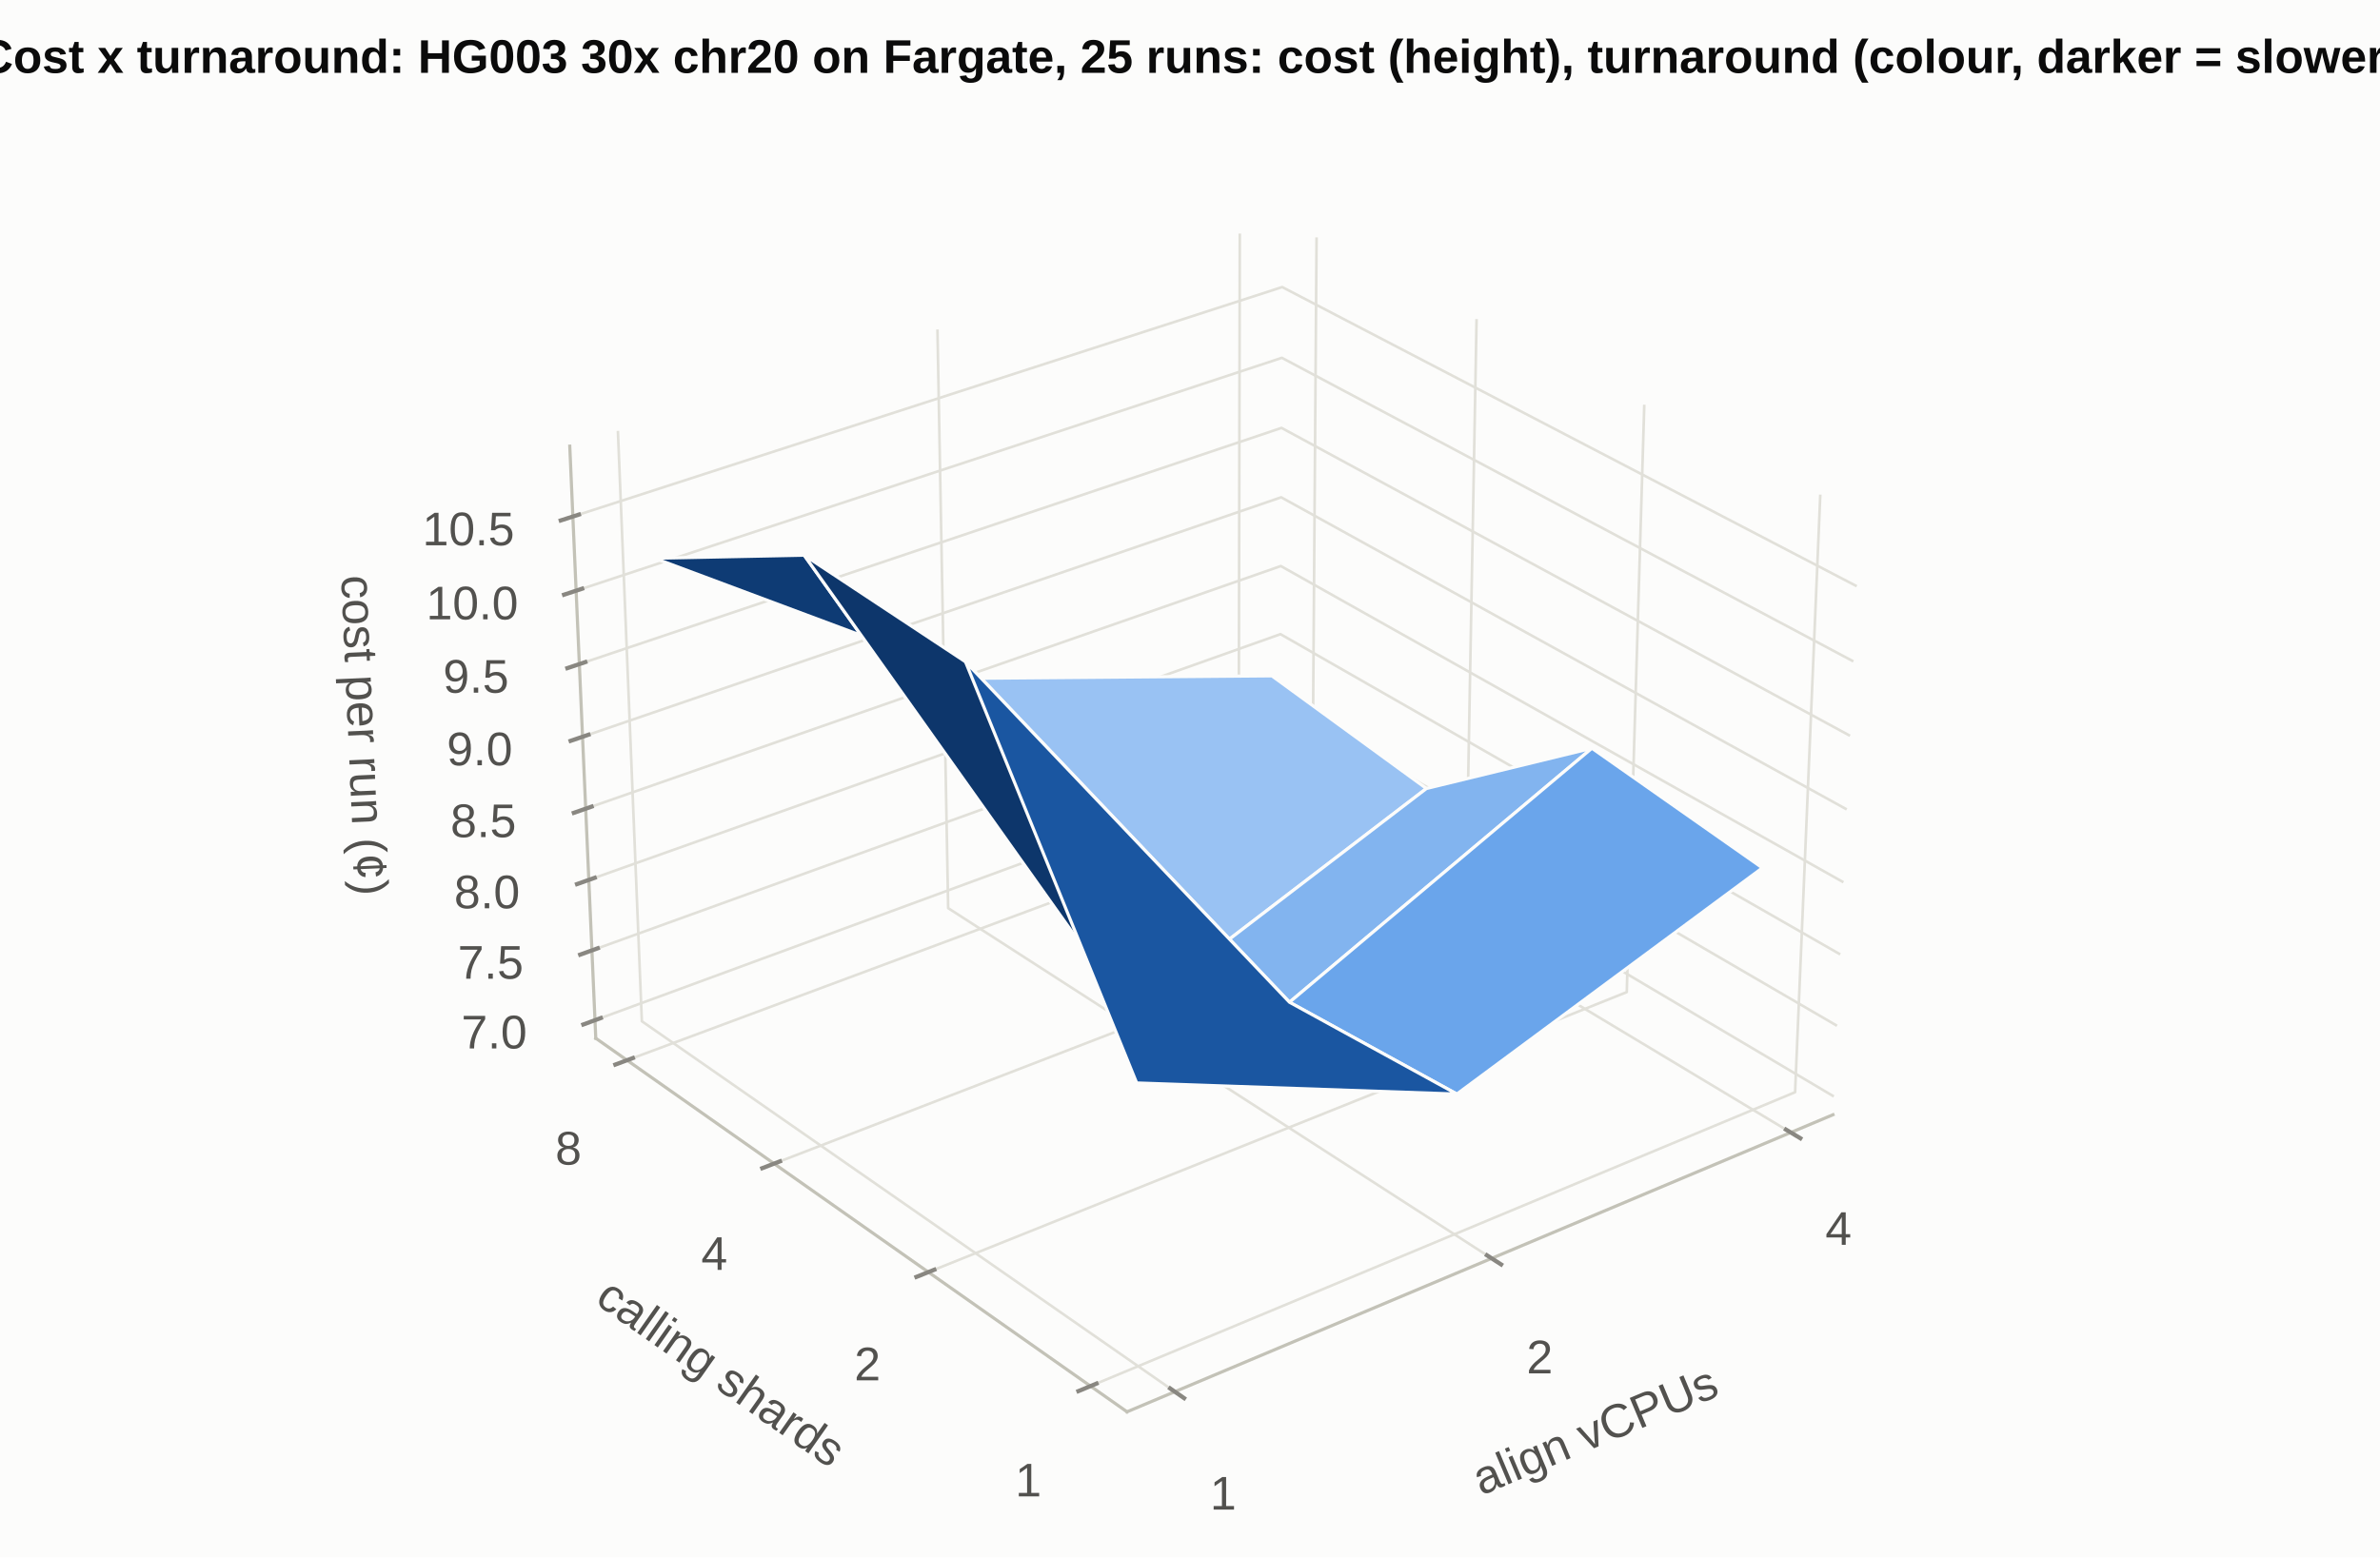
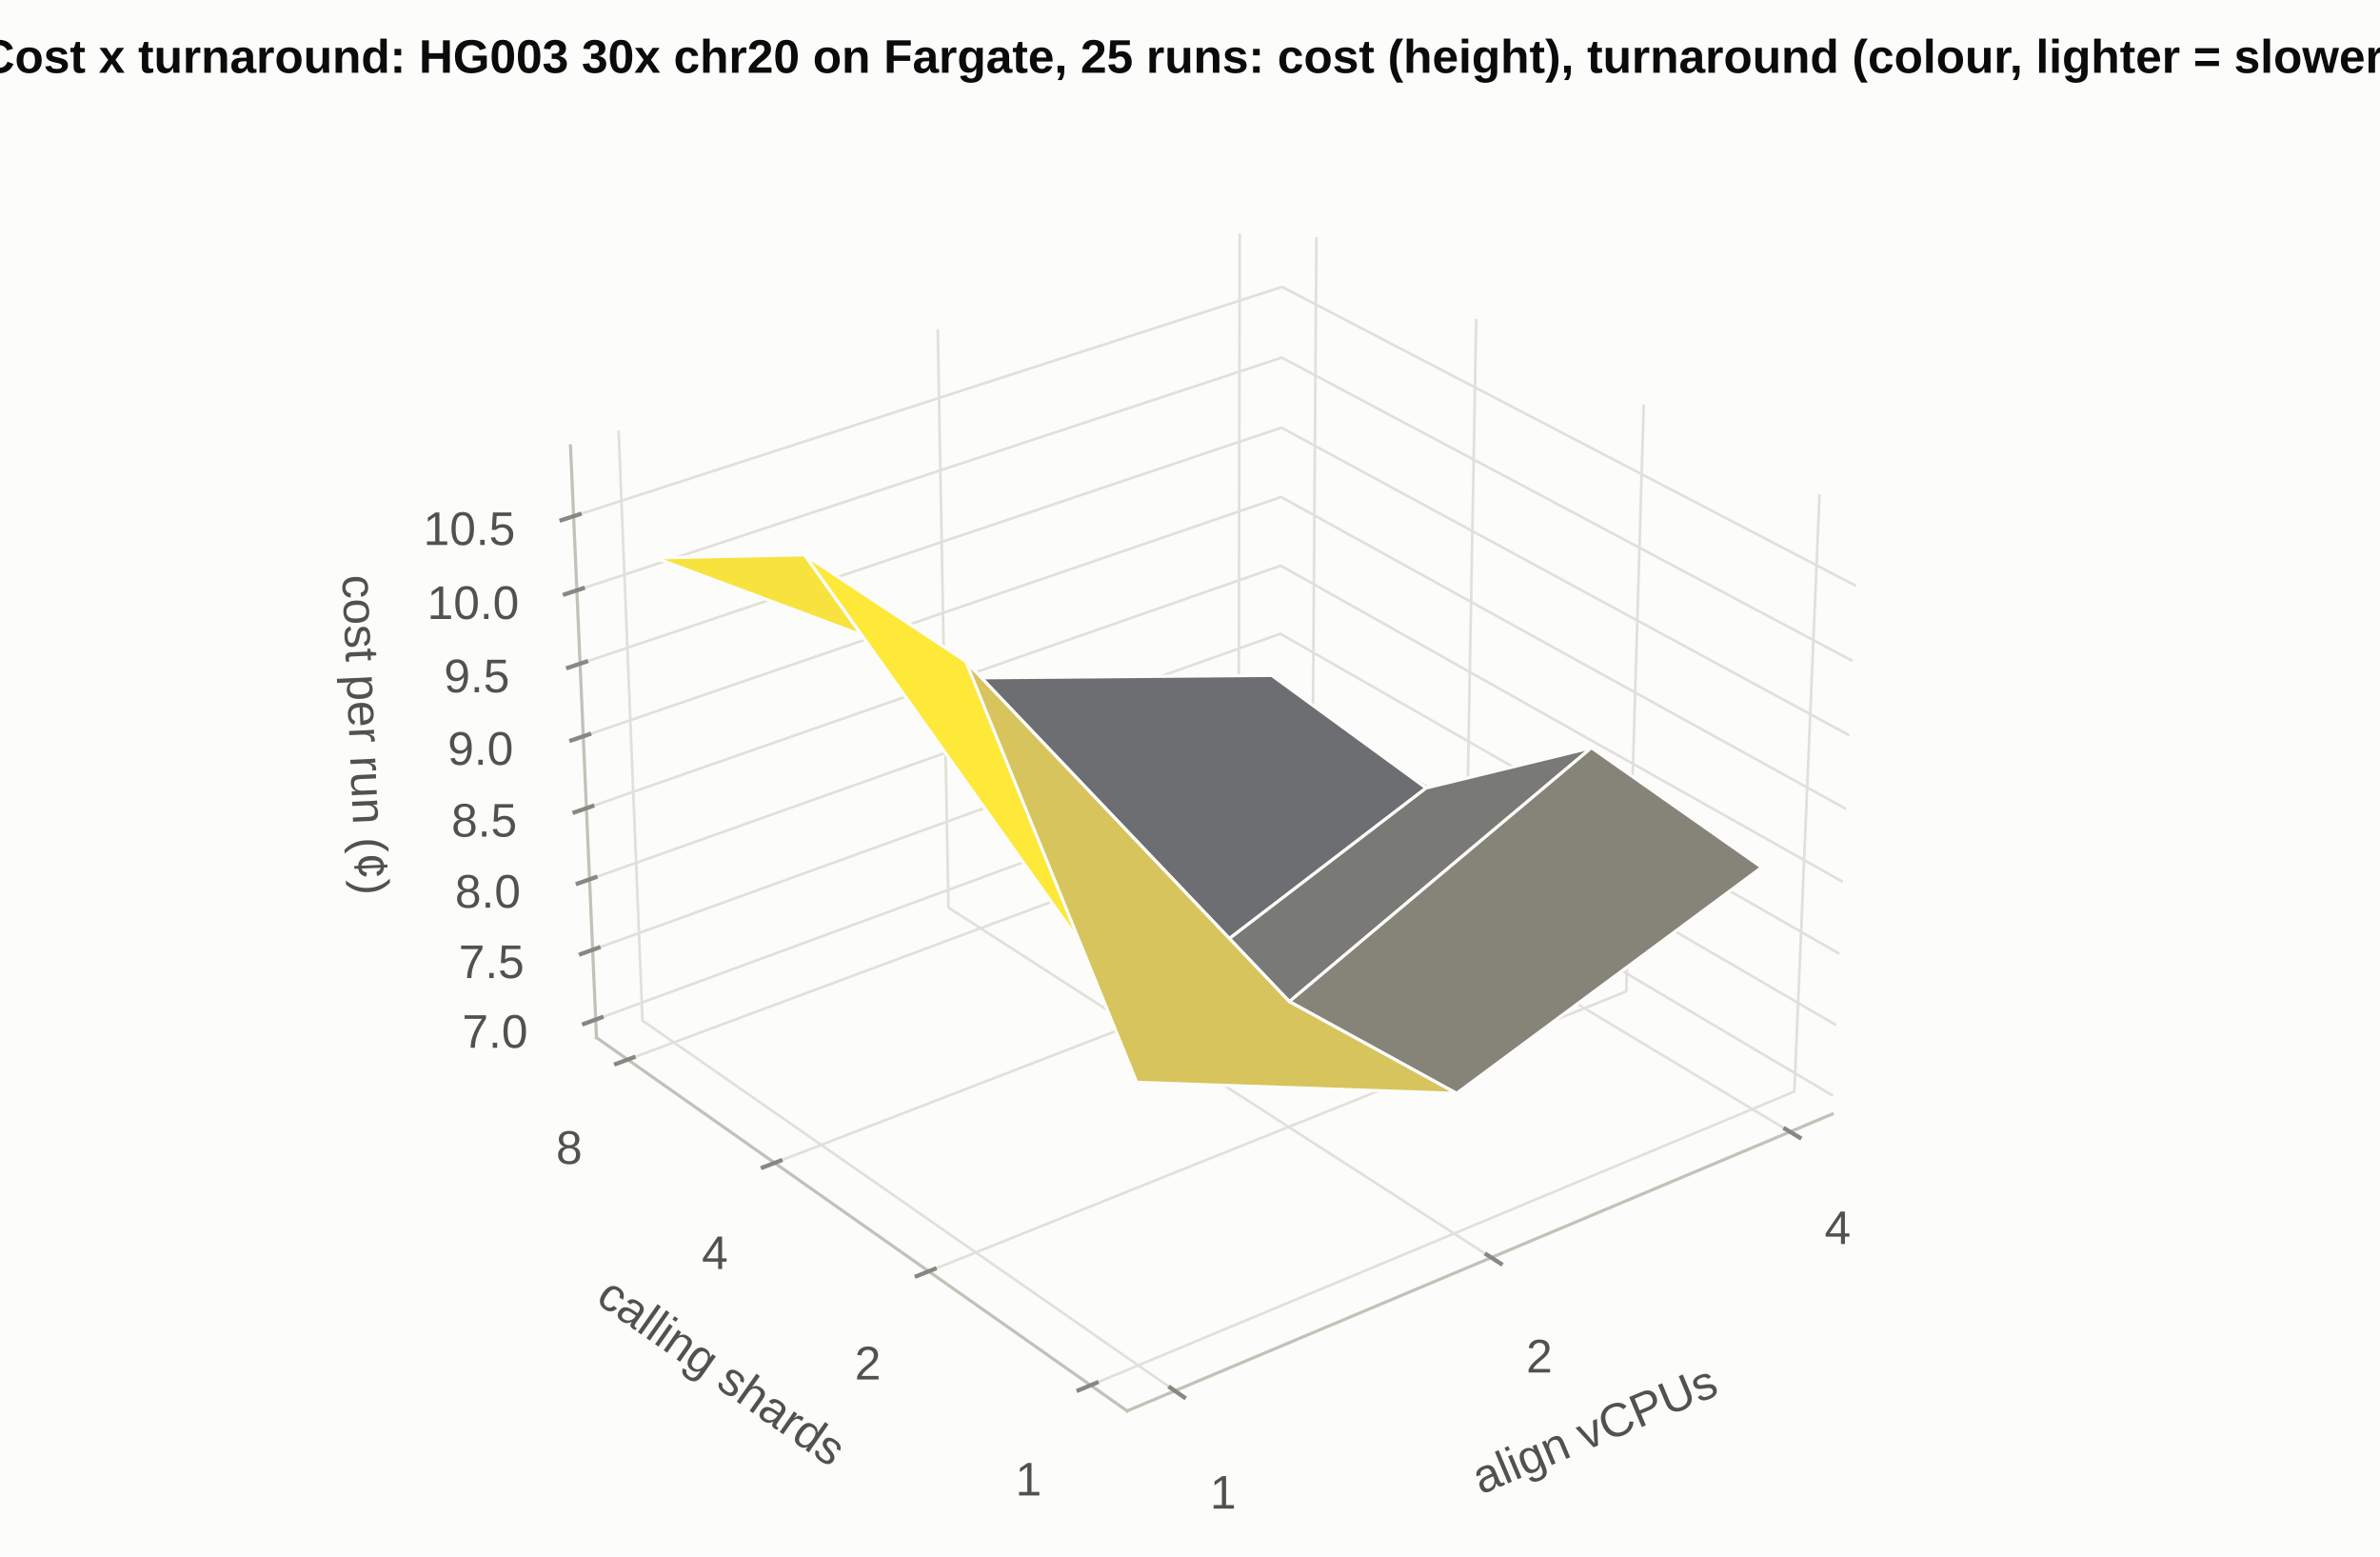
- <svg xmlns="http://www.w3.org/2000/svg" width="452.939pt" height="296.457pt" viewBox="0 0 452.939 296.457" version="1.1">
+ <svg xmlns="http://www.w3.org/2000/svg" width="453.485pt" height="296.457pt" viewBox="0 0 453.485 296.457" version="1.1">
  <defs>
    <style type="text/css">*{stroke-linejoin: round; stroke-linecap: butt}</style>
  </defs>
  <g id="figure_1">
    <g id="patch_1">
-       <path d="M 0 296.457  L 452.939 296.457  L 452.939 -0  L 0 -0  z " style="fill: #fcfcfb" />
+       <path d="M 0 296.457  L 453.485 296.457  L 453.485 -0  L 0 -0  z " style="fill: #fcfcfb" />
    </g>
    <g id="patch_2">
-       <path d="M 93.414 285.975  L 359.526 285.975  L 359.526 19.863  L 93.414 19.863  z " style="fill: #fcfcfb" />
+       <path d="M 93.686 285.975  L 359.798 285.975  L 359.798 19.863  L 93.686 19.863  z " style="fill: #fcfcfb" />
    </g>
    <g id="pane3d_1">
      <g id="patch_3">
-         <path d="M 348.837 212.202  L 243.546 149.575  L 244.082 41.875  L 353.97 98.011  " style="fill: none; opacity: 0" />
+         <path d="M 349.11 212.202  L 243.818 149.575  L 244.355 41.875  L 354.242 98.011  " style="fill: none; opacity: 0" />
      </g>
    </g>
    <g id="pane3d_2">
      <g id="patch_4">
-         <path d="M 113.383 197.644  L 243.546 149.575  L 244.082 41.875  L 108.433 84.929  " style="fill: none; opacity: 0" />
+         <path d="M 113.656 197.644  L 243.818 149.575  L 244.355 41.875  L 108.706 84.929  " style="fill: none; opacity: 0" />
      </g>
    </g>
    <g id="pane3d_3">
      <g id="patch_5">
-         <path d="M 214.486 268.753  L 348.837 212.202  L 243.546 149.575  L 113.383 197.644  " style="fill: none; opacity: 0" />
+         <path d="M 214.759 268.753  L 349.11 212.202  L 243.818 149.575  L 113.656 197.644  " style="fill: none; opacity: 0" />
      </g>
    </g>
    <g id="grid3d_1">
      <g id="Line3DCollection_1">
-         <path d="M 223.58 264.925  L 122.152 194.406  L 117.593 82.022  " style="fill: none; stroke: #e1e0d9; stroke-width: 0.5" />
-         <path d="M 283.88 239.543  L 180.447 172.877  L 178.408 62.719  " style="fill: none; stroke: #e1e0d9; stroke-width: 0.5" />
-         <path d="M 340.801 215.584  L 235.723 152.464  L 235.949 44.456  " style="fill: none; stroke: #e1e0d9; stroke-width: 0.5" />
+         <path d="M 223.853 264.925  L 122.425 194.406  L 117.866 82.022  " style="fill: none; stroke: #e1e0d9; stroke-width: 0.5" />
+         <path d="M 284.153 239.543  L 180.719 172.877  L 178.681 62.719  " style="fill: none; stroke: #e1e0d9; stroke-width: 0.5" />
+         <path d="M 341.074 215.584  L 235.995 152.464  L 236.222 44.456  " style="fill: none; stroke: #e1e0d9; stroke-width: 0.5" />
      </g>
    </g>
    <g id="grid3d_2">
      <g id="Line3DCollection_2">
-         <path d="M 346.421 94.154  L 341.626 207.913  L 207.528 263.859  " style="fill: none; stroke: #e1e0d9; stroke-width: 0.5" />
-         <path d="M 312.925 77.043  L 309.59 188.858  L 176.678 242.161  " style="fill: none; stroke: #e1e0d9; stroke-width: 0.5" />
-         <path d="M 281.007 60.738  L 279.003 170.665  L 147.314 221.508  " style="fill: none; stroke: #e1e0d9; stroke-width: 0.5" />
-         <path d="M 250.557 45.182  L 249.769 153.277  L 119.33 201.827  " style="fill: none; stroke: #e1e0d9; stroke-width: 0.5" />
+         <path d="M 346.693 94.154  L 341.898 207.913  L 207.801 263.859  " style="fill: none; stroke: #e1e0d9; stroke-width: 0.5" />
+         <path d="M 313.198 77.043  L 309.862 188.858  L 176.951 242.161  " style="fill: none; stroke: #e1e0d9; stroke-width: 0.5" />
+         <path d="M 281.28 60.738  L 279.276 170.665  L 147.586 221.508  " style="fill: none; stroke: #e1e0d9; stroke-width: 0.5" />
+         <path d="M 250.83 45.182  L 250.042 153.277  L 119.603 201.827  " style="fill: none; stroke: #e1e0d9; stroke-width: 0.5" />
      </g>
    </g>
    <g id="grid3d_3">
      <g id="Line3DCollection_3">
-         <path d="M 113.232 194.205  L 243.562 146.281  L 348.993 208.721  " style="fill: none; stroke: #e1e0d9; stroke-width: 0.5" />
-         <path d="M 112.649 180.919  L 243.625 133.56  L 349.598 195.269  " style="fill: none; stroke: #e1e0d9; stroke-width: 0.5" />
-         <path d="M 112.06 167.499  L 243.689 120.718  L 350.209 181.679  " style="fill: none; stroke: #e1e0d9; stroke-width: 0.5" />
-         <path d="M 111.464 153.944  L 243.754 107.755  L 350.826 167.95  " style="fill: none; stroke: #e1e0d9; stroke-width: 0.5" />
-         <path d="M 110.863 140.251  L 243.819 94.668  L 351.449 154.079  " style="fill: none; stroke: #e1e0d9; stroke-width: 0.5" />
-         <path d="M 110.255 126.418  L 243.885 81.456  L 352.079 140.064  " style="fill: none; stroke: #e1e0d9; stroke-width: 0.5" />
-         <path d="M 109.642 112.445  L 243.951 68.116  L 352.716 125.903  " style="fill: none; stroke: #e1e0d9; stroke-width: 0.5" />
-         <path d="M 109.022 98.327  L 244.019 54.648  L 353.359 111.593  " style="fill: none; stroke: #e1e0d9; stroke-width: 0.5" />
+         <path d="M 113.505 194.205  L 243.835 146.281  L 349.266 208.721  " style="fill: none; stroke: #e1e0d9; stroke-width: 0.5" />
+         <path d="M 112.922 180.919  L 243.898 133.56  L 349.871 195.269  " style="fill: none; stroke: #e1e0d9; stroke-width: 0.5" />
+         <path d="M 112.332 167.499  L 243.962 120.718  L 350.482 181.679  " style="fill: none; stroke: #e1e0d9; stroke-width: 0.5" />
+         <path d="M 111.737 153.944  L 244.027 107.755  L 351.099 167.95  " style="fill: none; stroke: #e1e0d9; stroke-width: 0.5" />
+         <path d="M 111.136 140.251  L 244.092 94.668  L 351.722 154.079  " style="fill: none; stroke: #e1e0d9; stroke-width: 0.5" />
+         <path d="M 110.528 126.418  L 244.158 81.456  L 352.352 140.064  " style="fill: none; stroke: #e1e0d9; stroke-width: 0.5" />
+         <path d="M 109.915 112.445  L 244.224 68.116  L 352.989 125.903  " style="fill: none; stroke: #e1e0d9; stroke-width: 0.5" />
+         <path d="M 109.295 98.327  L 244.291 54.648  L 353.632 111.593  " style="fill: none; stroke: #e1e0d9; stroke-width: 0.5" />
      </g>
    </g>
    <g id="axis3d_1">
      <g id="line2d_1">
-         <path d="M 348.837 212.202  L 214.486 268.753  " style="fill: none; stroke: #c3c2b7; stroke-width: 0.6; stroke-linecap: square" />
+         <path d="M 349.11 212.202  L 214.759 268.753  " style="fill: none; stroke: #c3c2b7; stroke-width: 0.6; stroke-linecap: square" />
      </g>
      <g id="xtick_1">
        <g id="line2d_2">
-           <path d="M 222.699 264.312  L 225.347 266.153  " style="fill: none; stroke: #898781; stroke-width: 0.8; stroke-linecap: square" />
+           <path d="M 222.972 264.312  L 225.62 266.153  " style="fill: none; stroke: #898781; stroke-width: 0.8; stroke-linecap: square" />
        </g>
        <g id="text_1">
-           <text style="font-size: 9px; font-family: 'Segoe UI', 'Helvetica Neue', 'Arial', 'DejaVu Sans', sans-serif; text-anchor: middle; fill: #52514e" x="232.785" y="287.363" transform="rotate(-0 232.7853 287.3627)">1</text>
+           <text style="font-size: 9px; font-family: 'Segoe UI', 'Helvetica Neue', 'Arial', 'DejaVu Sans', sans-serif; text-anchor: middle; fill: #52514e" x="233.058" y="287.363" transform="rotate(-0 233.0581 287.3627)">1</text>
        </g>
      </g>
      <g id="xtick_2">
        <g id="line2d_3">
-           <path d="M 282.984 238.965  L 285.678 240.702  " style="fill: none; stroke: #898781; stroke-width: 0.8; stroke-linecap: square" />
+           <path d="M 283.256 238.965  L 285.951 240.702  " style="fill: none; stroke: #898781; stroke-width: 0.8; stroke-linecap: square" />
        </g>
        <g id="text_2">
-           <text style="font-size: 9px; font-family: 'Segoe UI', 'Helvetica Neue', 'Arial', 'DejaVu Sans', sans-serif; text-anchor: middle; fill: #52514e" x="293.029" y="261.433" transform="rotate(-0 293.0289 261.4332)">2</text>
+           <text style="font-size: 9px; font-family: 'Segoe UI', 'Helvetica Neue', 'Arial', 'DejaVu Sans', sans-serif; text-anchor: middle; fill: #52514e" x="293.302" y="261.433" transform="rotate(-0 293.3018 261.4332)">2</text>
        </g>
      </g>
      <g id="xtick_3">
        <g id="line2d_4">
-           <path d="M 339.892 215.038  L 342.623 216.679  " style="fill: none; stroke: #898781; stroke-width: 0.8; stroke-linecap: square" />
+           <path d="M 340.165 215.038  L 342.896 216.679  " style="fill: none; stroke: #898781; stroke-width: 0.8; stroke-linecap: square" />
        </g>
        <g id="text_3">
-           <text style="font-size: 9px; font-family: 'Segoe UI', 'Helvetica Neue', 'Arial', 'DejaVu Sans', sans-serif; text-anchor: middle; fill: #52514e" x="349.885" y="236.962" transform="rotate(-0 349.885 236.9618)">4</text>
+           <text style="font-size: 9px; font-family: 'Segoe UI', 'Helvetica Neue', 'Arial', 'DejaVu Sans', sans-serif; text-anchor: middle; fill: #52514e" x="350.158" y="236.962" transform="rotate(-0 350.1578 236.9618)">4</text>
        </g>
      </g>
      <g id="text_4">
-         <text style="font-size: 9px; font-family: 'Segoe UI', 'Helvetica Neue', 'Arial', 'DejaVu Sans', sans-serif; text-anchor: middle; fill: #52514e" x="304.732" y="275.117" transform="rotate(-22.82728 304.7316 275.1171)">align vCPUs</text>
+         <text style="font-size: 9px; font-family: 'Segoe UI', 'Helvetica Neue', 'Arial', 'DejaVu Sans', sans-serif; text-anchor: middle; fill: #52514e" x="305.004" y="275.117" transform="rotate(-22.82728 305.0045 275.1171)">align vCPUs</text>
      </g>
    </g>
    <g id="axis3d_2">
      <g id="line2d_5">
-         <path d="M 113.383 197.644  L 214.486 268.753  " style="fill: none; stroke: #c3c2b7; stroke-width: 0.6; stroke-linecap: square" />
+         <path d="M 113.656 197.644  L 214.759 268.753  " style="fill: none; stroke: #c3c2b7; stroke-width: 0.6; stroke-linecap: square" />
      </g>
      <g id="xtick_4">
        <g id="line2d_6">
-           <path d="M 208.673 263.382  L 205.234 264.816  " style="fill: none; stroke: #898781; stroke-width: 0.8; stroke-linecap: square" />
+           <path d="M 208.946 263.382  L 205.507 264.816  " style="fill: none; stroke: #898781; stroke-width: 0.8; stroke-linecap: square" />
        </g>
        <g id="text_5">
-           <text style="font-size: 9px; font-family: 'Segoe UI', 'Helvetica Neue', 'Arial', 'DejaVu Sans', sans-serif; text-anchor: middle; fill: #52514e" x="195.705" y="284.858" transform="rotate(-0 195.7047 284.8583)">1</text>
+           <text style="font-size: 9px; font-family: 'Segoe UI', 'Helvetica Neue', 'Arial', 'DejaVu Sans', sans-serif; text-anchor: middle; fill: #52514e" x="195.978" y="284.858" transform="rotate(-0 195.9775 284.8583)">1</text>
        </g>
      </g>
      <g id="xtick_5">
        <g id="line2d_7">
-           <path d="M 177.811 241.707  L 174.408 243.072  " style="fill: none; stroke: #898781; stroke-width: 0.8; stroke-linecap: square" />
+           <path d="M 178.084 241.707  L 174.681 243.072  " style="fill: none; stroke: #898781; stroke-width: 0.8; stroke-linecap: square" />
        </g>
        <g id="text_6">
-           <text style="font-size: 9px; font-family: 'Segoe UI', 'Helvetica Neue', 'Arial', 'DejaVu Sans', sans-serif; text-anchor: middle; fill: #52514e" x="165.087" y="262.761" transform="rotate(-0 165.087 262.761)">2</text>
+           <text style="font-size: 9px; font-family: 'Segoe UI', 'Helvetica Neue', 'Arial', 'DejaVu Sans', sans-serif; text-anchor: middle; fill: #52514e" x="165.36" y="262.761" transform="rotate(-0 165.3598 262.761)">2</text>
        </g>
      </g>
      <g id="xtick_6">
        <g id="line2d_8">
-           <path d="M 148.435 221.076  L 145.068 222.375  " style="fill: none; stroke: #898781; stroke-width: 0.8; stroke-linecap: square" />
+           <path d="M 148.708 221.076  L 145.341 222.375  " style="fill: none; stroke: #898781; stroke-width: 0.8; stroke-linecap: square" />
        </g>
        <g id="text_7">
-           <text style="font-size: 9px; font-family: 'Segoe UI', 'Helvetica Neue', 'Arial', 'DejaVu Sans', sans-serif; text-anchor: middle; fill: #52514e" x="135.947" y="241.73" transform="rotate(-0 135.9466 241.7299)">4</text>
+           <text style="font-size: 9px; font-family: 'Segoe UI', 'Helvetica Neue', 'Arial', 'DejaVu Sans', sans-serif; text-anchor: middle; fill: #52514e" x="136.219" y="241.73" transform="rotate(-0 136.2194 241.7299)">4</text>
        </g>
      </g>
      <g id="xtick_7">
        <g id="line2d_9">
-           <path d="M 120.439 201.414  L 117.109 202.653  " style="fill: none; stroke: #898781; stroke-width: 0.8; stroke-linecap: square" />
+           <path d="M 120.712 201.414  L 117.382 202.653  " style="fill: none; stroke: #898781; stroke-width: 0.8; stroke-linecap: square" />
        </g>
        <g id="text_8">
-           <text style="font-size: 9px; font-family: 'Segoe UI', 'Helvetica Neue', 'Arial', 'DejaVu Sans', sans-serif; text-anchor: middle; fill: #52514e" x="108.179" y="221.69" transform="rotate(-0 108.1792 221.6897)">8</text>
+           <text style="font-size: 9px; font-family: 'Segoe UI', 'Helvetica Neue', 'Arial', 'DejaVu Sans', sans-serif; text-anchor: middle; fill: #52514e" x="108.452" y="221.69" transform="rotate(-0 108.452 221.6897)">8</text>
        </g>
      </g>
      <g id="text_9">
-         <text style="font-size: 9px; font-family: 'Segoe UI', 'Helvetica Neue', 'Arial', 'DejaVu Sans', sans-serif; text-anchor: middle; fill: #52514e" x="135.501" y="263.757" transform="rotate(-324.8799 135.501 263.7569)">calling shards</text>
+         <text style="font-size: 9px; font-family: 'Segoe UI', 'Helvetica Neue', 'Arial', 'DejaVu Sans', sans-serif; text-anchor: middle; fill: #52514e" x="135.774" y="263.757" transform="rotate(-324.8799 135.7738 263.7569)">calling shards</text>
      </g>
    </g>
    <g id="axis3d_3">
      <g id="line2d_10">
-         <path d="M 113.383 197.644  L 108.433 84.929  " style="fill: none; stroke: #c3c2b7; stroke-width: 0.6; stroke-linecap: square" />
+         <path d="M 113.656 197.644  L 108.706 84.929  " style="fill: none; stroke: #c3c2b7; stroke-width: 0.6; stroke-linecap: square" />
      </g>
      <g id="xtick_8">
        <g id="line2d_11">
-           <path d="M 114.34 193.798  L 111.014 195.021  " style="fill: none; stroke: #898781; stroke-width: 0.8; stroke-linecap: square" />
+           <path d="M 114.613 193.798  L 111.286 195.021  " style="fill: none; stroke: #898781; stroke-width: 0.8; stroke-linecap: square" />
        </g>
        <g id="text_10">
-           <text style="font-size: 9px; font-family: 'Segoe UI', 'Helvetica Neue', 'Arial', 'DejaVu Sans', sans-serif; text-anchor: middle; fill: #52514e" x="94.043" y="199.576" transform="rotate(-0 94.04318 199.576)">7.0</text>
+           <text style="font-size: 9px; font-family: 'Segoe UI', 'Helvetica Neue', 'Arial', 'DejaVu Sans', sans-serif; text-anchor: middle; fill: #52514e" x="94.316" y="199.576" transform="rotate(-0 94.316 199.576)">7.0</text>
        </g>
      </g>
      <g id="xtick_9">
        <g id="line2d_12">
-           <path d="M 113.762 180.516  L 110.418 181.725  " style="fill: none; stroke: #898781; stroke-width: 0.8; stroke-linecap: square" />
+           <path d="M 114.035 180.516  L 110.691 181.725  " style="fill: none; stroke: #898781; stroke-width: 0.8; stroke-linecap: square" />
        </g>
        <g id="text_11">
-           <text style="font-size: 9px; font-family: 'Segoe UI', 'Helvetica Neue', 'Arial', 'DejaVu Sans', sans-serif; text-anchor: middle; fill: #52514e" x="93.365" y="186.303" transform="rotate(-0 93.36487 186.3031)">7.5</text>
+           <text style="font-size: 9px; font-family: 'Segoe UI', 'Helvetica Neue', 'Arial', 'DejaVu Sans', sans-serif; text-anchor: middle; fill: #52514e" x="93.638" y="186.303" transform="rotate(-0 93.63768 186.3031)">7.5</text>
        </g>
      </g>
      <g id="xtick_10">
        <g id="line2d_13">
-           <path d="M 113.179 167.101  L 109.817 168.296  " style="fill: none; stroke: #898781; stroke-width: 0.8; stroke-linecap: square" />
+           <path d="M 113.452 167.101  L 110.09 168.296  " style="fill: none; stroke: #898781; stroke-width: 0.8; stroke-linecap: square" />
        </g>
        <g id="text_12">
-           <text style="font-size: 9px; font-family: 'Segoe UI', 'Helvetica Neue', 'Arial', 'DejaVu Sans', sans-serif; text-anchor: middle; fill: #52514e" x="92.68" y="172.897" transform="rotate(-0 92.67975 172.8971)">8.0</text>
+           <text style="font-size: 9px; font-family: 'Segoe UI', 'Helvetica Neue', 'Arial', 'DejaVu Sans', sans-serif; text-anchor: middle; fill: #52514e" x="92.953" y="172.897" transform="rotate(-0 92.95257 172.8971)">8.0</text>
        </g>
      </g>
      <g id="xtick_11">
        <g id="line2d_14">
-           <path d="M 112.59 153.551  L 109.21 154.731  " style="fill: none; stroke: #898781; stroke-width: 0.8; stroke-linecap: square" />
+           <path d="M 112.862 153.551  L 109.483 154.731  " style="fill: none; stroke: #898781; stroke-width: 0.8; stroke-linecap: square" />
        </g>
        <g id="text_13">
-           <text style="font-size: 9px; font-family: 'Segoe UI', 'Helvetica Neue', 'Arial', 'DejaVu Sans', sans-serif; text-anchor: middle; fill: #52514e" x="91.988" y="159.356" transform="rotate(-0 91.98774 159.3561)">8.5</text>
+           <text style="font-size: 9px; font-family: 'Segoe UI', 'Helvetica Neue', 'Arial', 'DejaVu Sans', sans-serif; text-anchor: middle; fill: #52514e" x="92.261" y="159.356" transform="rotate(-0 92.26055 159.3561)">8.5</text>
        </g>
      </g>
      <g id="xtick_12">
        <g id="line2d_15">
-           <path d="M 111.994 139.863  L 108.597 141.028  " style="fill: none; stroke: #898781; stroke-width: 0.8; stroke-linecap: square" />
+           <path d="M 112.267 139.863  L 108.87 141.028  " style="fill: none; stroke: #898781; stroke-width: 0.8; stroke-linecap: square" />
        </g>
        <g id="text_14">
-           <text style="font-size: 9px; font-family: 'Segoe UI', 'Helvetica Neue', 'Arial', 'DejaVu Sans', sans-serif; text-anchor: middle; fill: #52514e" x="91.289" y="145.678" transform="rotate(-0 91.28871 145.678)">9.0</text>
+           <text style="font-size: 9px; font-family: 'Segoe UI', 'Helvetica Neue', 'Arial', 'DejaVu Sans', sans-serif; text-anchor: middle; fill: #52514e" x="91.562" y="145.678" transform="rotate(-0 91.56153 145.678)">9.0</text>
        </g>
      </g>
      <g id="xtick_13">
        <g id="line2d_16">
-           <path d="M 111.393 126.036  L 107.977 127.185  " style="fill: none; stroke: #898781; stroke-width: 0.8; stroke-linecap: square" />
+           <path d="M 111.666 126.036  L 108.25 127.185  " style="fill: none; stroke: #898781; stroke-width: 0.8; stroke-linecap: square" />
        </g>
        <g id="text_15">
-           <text style="font-size: 9px; font-family: 'Segoe UI', 'Helvetica Neue', 'Arial', 'DejaVu Sans', sans-serif; text-anchor: middle; fill: #52514e" x="90.583" y="131.861" transform="rotate(-0 90.58258 131.8607)">9.5</text>
+           <text style="font-size: 9px; font-family: 'Segoe UI', 'Helvetica Neue', 'Arial', 'DejaVu Sans', sans-serif; text-anchor: middle; fill: #52514e" x="90.855" y="131.861" transform="rotate(-0 90.85539 131.8607)">9.5</text>
        </g>
      </g>
      <g id="xtick_14">
        <g id="line2d_17">
-           <path d="M 110.785 112.067  L 107.351 113.201  " style="fill: none; stroke: #898781; stroke-width: 0.8; stroke-linecap: square" />
+           <path d="M 111.058 112.067  L 107.624 113.201  " style="fill: none; stroke: #898781; stroke-width: 0.8; stroke-linecap: square" />
        </g>
        <g id="text_16">
-           <text style="font-size: 9px; font-family: 'Segoe UI', 'Helvetica Neue', 'Arial', 'DejaVu Sans', sans-serif; text-anchor: middle; fill: #52514e" x="89.869" y="117.902" transform="rotate(-0 89.86922 117.902)">10.0</text>
+           <text style="font-size: 9px; font-family: 'Segoe UI', 'Helvetica Neue', 'Arial', 'DejaVu Sans', sans-serif; text-anchor: middle; fill: #52514e" x="90.142" y="117.902" transform="rotate(-0 90.14203 117.902)">10.0</text>
        </g>
      </g>
      <g id="xtick_15">
        <g id="line2d_18">
-           <path d="M 110.172 97.955  L 106.719 99.072  " style="fill: none; stroke: #898781; stroke-width: 0.8; stroke-linecap: square" />
+           <path d="M 110.444 97.955  L 106.992 99.072  " style="fill: none; stroke: #898781; stroke-width: 0.8; stroke-linecap: square" />
        </g>
        <g id="text_17">
-           <text style="font-size: 9px; font-family: 'Segoe UI', 'Helvetica Neue', 'Arial', 'DejaVu Sans', sans-serif; text-anchor: middle; fill: #52514e" x="89.149" y="103.8" transform="rotate(-0 89.14852 103.7998)">10.5</text>
+           <text style="font-size: 9px; font-family: 'Segoe UI', 'Helvetica Neue', 'Arial', 'DejaVu Sans', sans-serif; text-anchor: middle; fill: #52514e" x="89.421" y="103.8" transform="rotate(-0 89.42133 103.7998)">10.5</text>
        </g>
      </g>
      <g id="text_18">
-         <text style="font-size: 9px; font-family: 'Segoe UI', 'Helvetica Neue', 'Arial', 'DejaVu Sans', sans-serif; text-anchor: middle; fill: #52514e" x="66.277" y="140.109" transform="rotate(-272.5145 66.27654 140.1087)">cost per run (¢)</text>
+         <text style="font-size: 9px; font-family: 'Segoe UI', 'Helvetica Neue', 'Arial', 'DejaVu Sans', sans-serif; text-anchor: middle; fill: #52514e" x="66.549" y="140.109" transform="rotate(-272.5145 66.54935 140.1087)">cost per run (¢)</text>
      </g>
    </g>
    <g id="axes_1">
      <g id="Poly3DCollection_1">
-         <path d="M 215.209 193.13  L 271.462 150.103  L 242.053 128.655  L 185.771 129.12  z " clip-path="url(#p9408b327db)" style="fill: #99c2f3; stroke: #fcfcfb; stroke-width: 0.6" />
-         <path d="M 245.403 190.785  L 302.959 142.434  L 271.462 150.103  L 215.209 193.13  z " clip-path="url(#p9408b327db)" style="fill: #82b4ef; stroke: #fcfcfb; stroke-width: 0.6" />
-         <path d="M 153.051 105.69  L 215.209 193.13  L 185.771 129.12  L 124.578 106.267  z " clip-path="url(#p9408b327db)" style="fill: #0e3b74; stroke: #fcfcfb; stroke-width: 0.6" />
-         <path d="M 277.256 208.267  L 335.406 165.211  L 302.959 142.434  L 245.403 190.785  z " clip-path="url(#p9408b327db)" style="fill: #6aa5eb; stroke: #fcfcfb; stroke-width: 0.6" />
-         <path d="M 183.748 125.984  L 245.403 190.785  L 215.209 193.13  L 153.051 105.69  z " clip-path="url(#p9408b327db)" style="fill: #0d366b; stroke: #fcfcfb; stroke-width: 0.6" />
-         <path d="M 216.323 206.153  L 277.256 208.267  L 245.403 190.785  L 183.748 125.984  z " clip-path="url(#p9408b327db)" style="fill: #1a56a1; stroke: #fcfcfb; stroke-width: 0.6" />
+         <path d="M 215.481 193.13  L 271.735 150.103  L 242.326 128.655  L 186.044 129.12  z " clip-path="url(#pd003ae7fa4)" style="fill: #6d6e72; stroke: #fcfcfb; stroke-width: 0.6" />
+         <path d="M 245.675 190.785  L 303.232 142.434  L 271.735 150.103  L 215.481 193.13  z " clip-path="url(#pd003ae7fa4)" style="fill: #797976; stroke: #fcfcfb; stroke-width: 0.6" />
+         <path d="M 153.323 105.69  L 215.481 193.13  L 186.044 129.12  L 124.85 106.267  z " clip-path="url(#pd003ae7fa4)" style="fill: #f8e23e; stroke: #fcfcfb; stroke-width: 0.6" />
+         <path d="M 277.529 208.267  L 335.679 165.211  L 303.232 142.434  L 245.675 190.785  z " clip-path="url(#pd003ae7fa4)" style="fill: #868479; stroke: #fcfcfb; stroke-width: 0.6" />
+         <path d="M 184.021 125.984  L 245.675 190.785  L 215.481 193.13  L 153.323 105.69  z " clip-path="url(#pd003ae7fa4)" style="fill: #fee838; stroke: #fcfcfb; stroke-width: 0.6" />
+         <path d="M 216.595 206.153  L 277.529 208.267  L 245.675 190.785  L 184.021 125.984  z " clip-path="url(#pd003ae7fa4)" style="fill: #d7c45c; stroke: #fcfcfb; stroke-width: 0.6" />
      </g>
      <g id="text_19">
-         <text style="font-weight: 600; font-size: 9px; font-family: 'Segoe UI', 'Helvetica Neue', 'Arial', 'DejaVu Sans', sans-serif; text-anchor: middle; fill: #0b0b0b" x="226.47" y="13.863" transform="rotate(-0 226.4695 13.86281)">Cost x turnaround: HG003 30x chr20 on Fargate, 25 runs: cost (height), turnaround (colour, darker = slower)</text>
+         <text style="font-weight: 600; font-size: 9px; font-family: 'Segoe UI', 'Helvetica Neue', 'Arial', 'DejaVu Sans', sans-serif; text-anchor: middle; fill: #0b0b0b" x="226.742" y="13.863" transform="rotate(-0 226.7423 13.86281)">Cost x turnaround: HG003 30x chr20 on Fargate, 25 runs: cost (height), turnaround (colour, lighter = slower)</text>
      </g>
    </g>
  </g>
  <defs>
-     <clipPath id="p9408b327db">
-       <rect x="93.414" y="19.863" width="266.112" height="266.112" />
+     <clipPath id="pd003ae7fa4">
+       <rect x="93.686" y="19.863" width="266.112" height="266.112" />
    </clipPath>
  </defs>
</svg>
